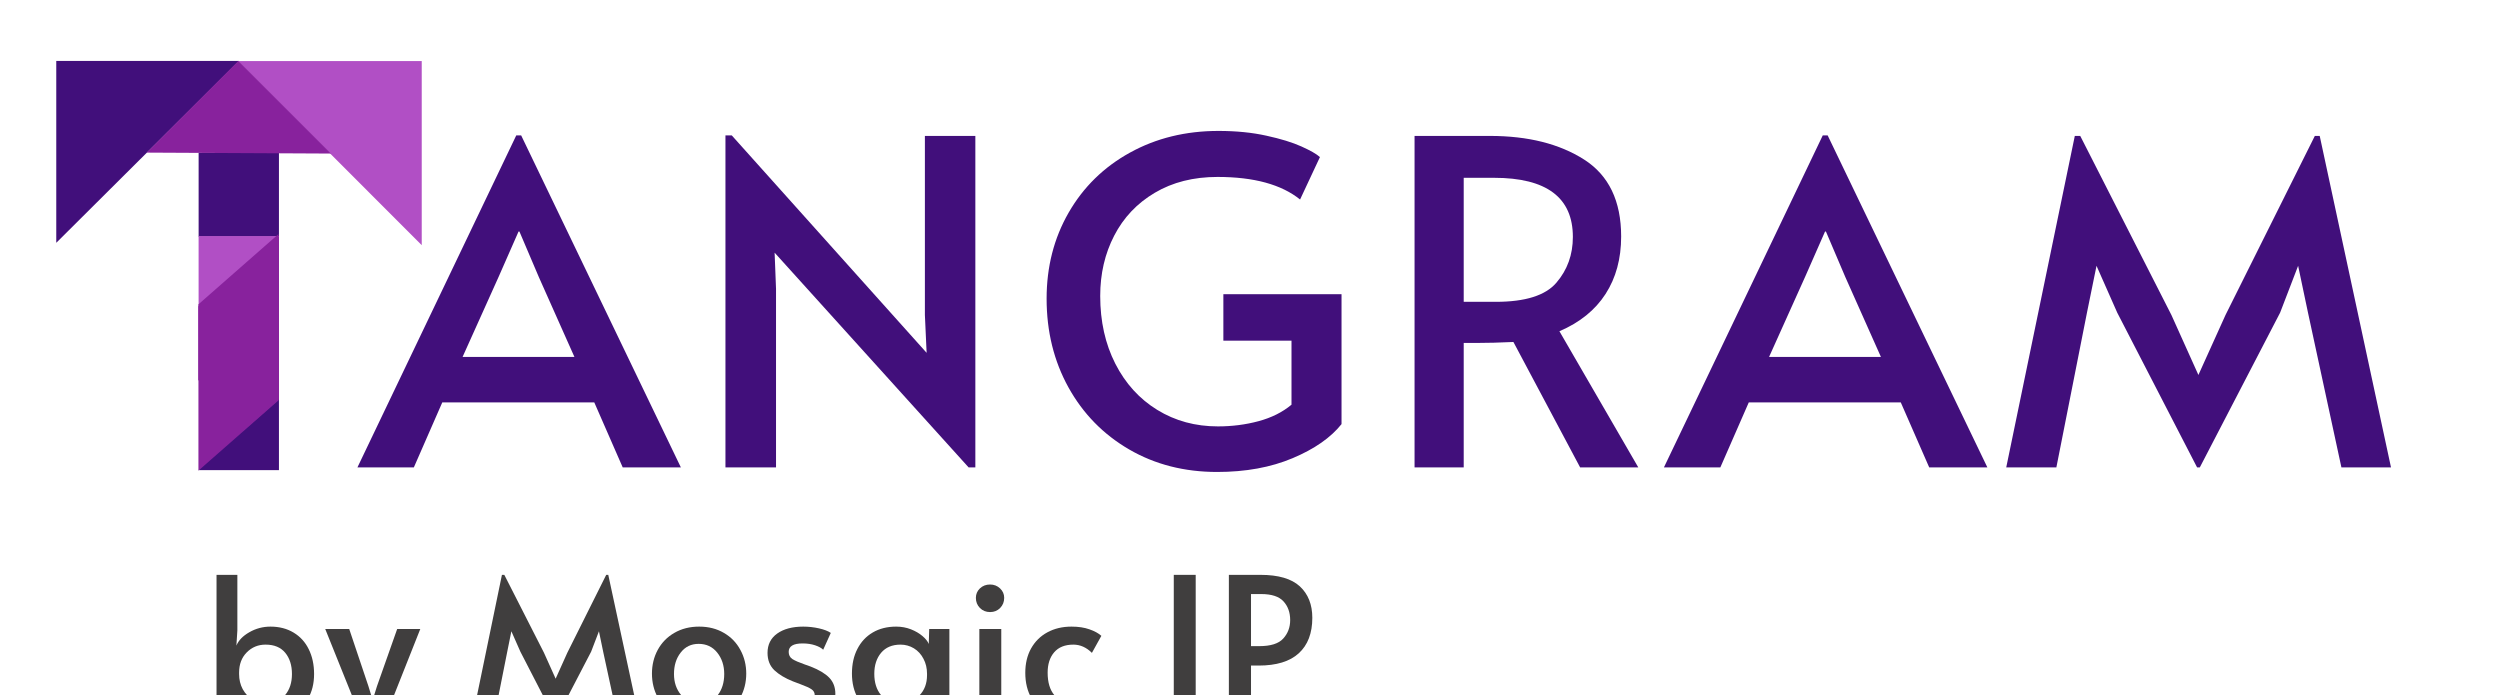
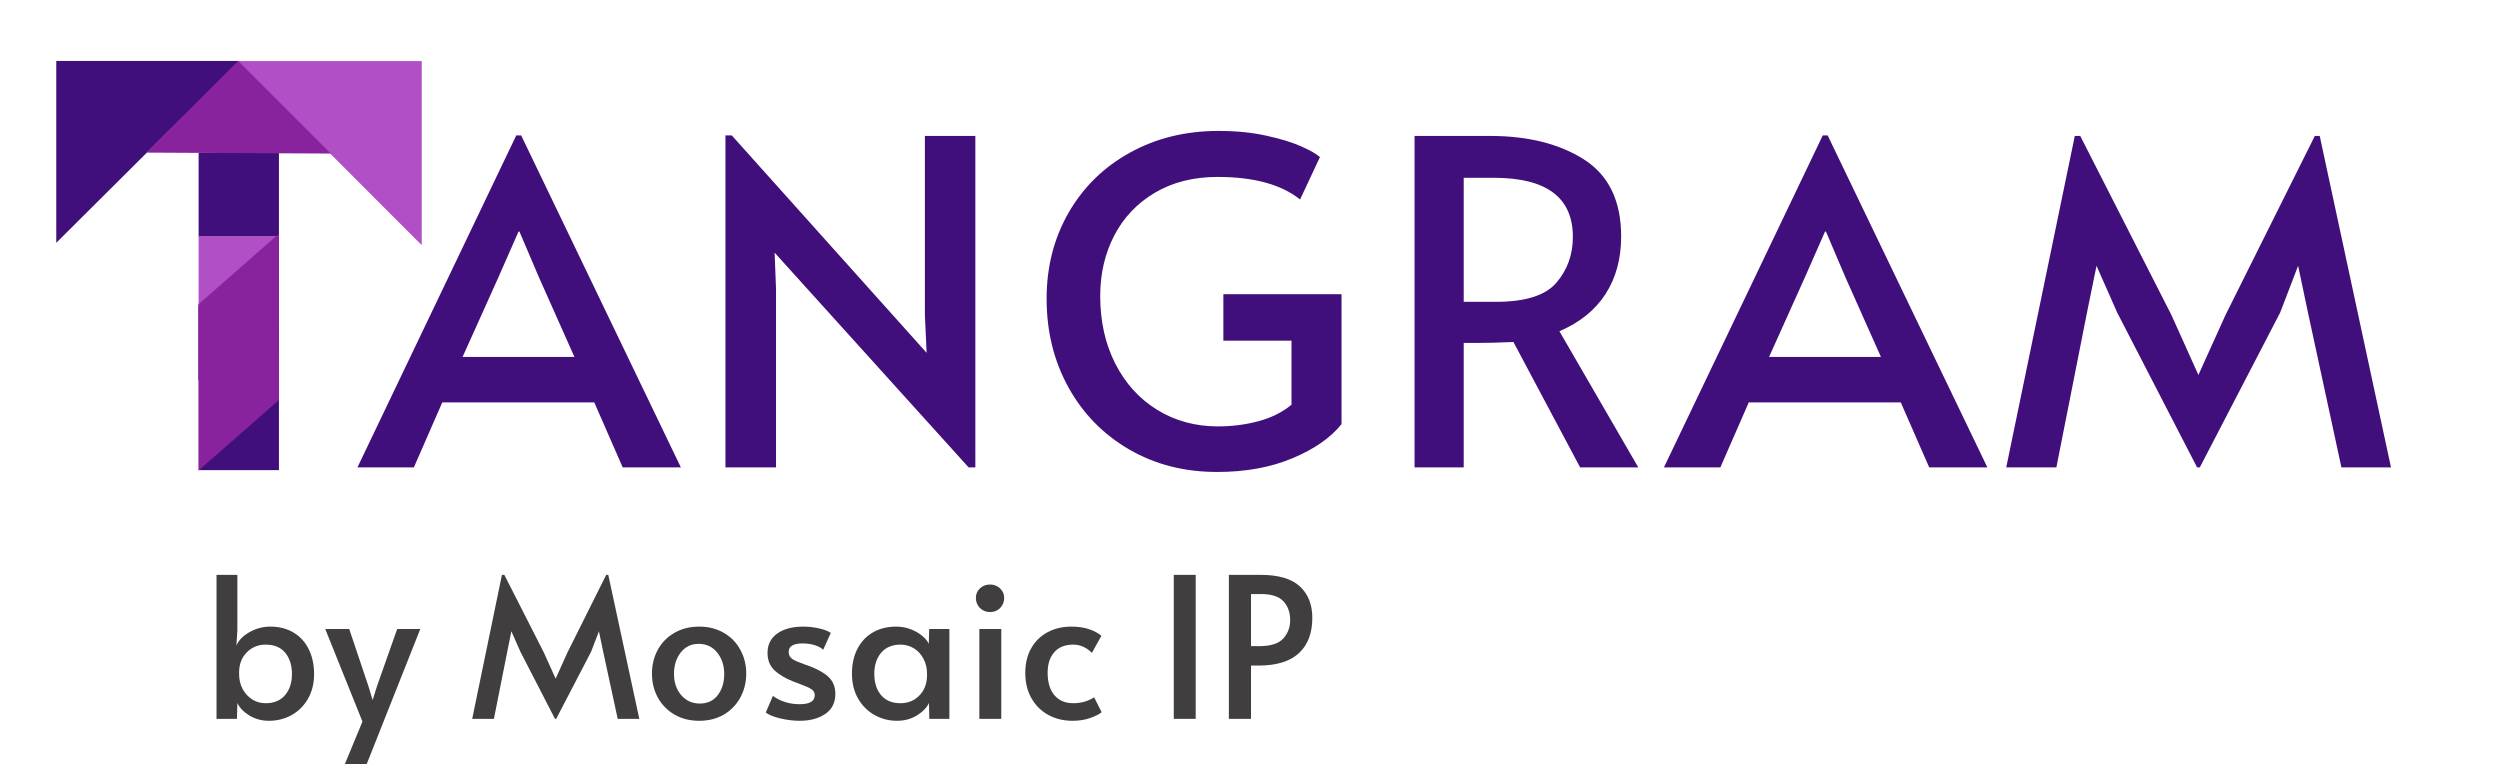
- <svg xmlns="http://www.w3.org/2000/svg" width="100%" zoomAndPan="magnify" viewBox="10 132 360 100" height="100%" preserveAspectRatio="xMidYMid meet" version="1.0">
+ <svg xmlns="http://www.w3.org/2000/svg" width="100%" zoomAndPan="magnify" viewBox="10 132 360 110" height="100%" preserveAspectRatio="xMidYMid meet" version="1.0">
  <defs>
    <g />
    <clipPath id="71dfb1ffb4">
      <rect x="0" width="300" y="0" height="91" />
    </clipPath>
    <clipPath id="25b5d5ef89">
      <rect x="0" width="164" y="0" height="40" />
    </clipPath>
    <clipPath id="14f6cfd270">
      <path d="M 38.598 184.648 L 50.168 184.648 L 50.168 199.695 L 38.598 199.695 Z M 38.598 184.648 " clip-rule="nonzero" />
    </clipPath>
    <clipPath id="d2bbc50595">
      <path d="M 50.168 184.652 L 50.168 199.695 L 38.598 199.695 Z M 50.168 184.652 " clip-rule="nonzero" />
    </clipPath>
    <clipPath id="5e06497410">
      <path d="M 0.598 0.648 L 12.168 0.648 L 12.168 15.695 L 0.598 15.695 Z M 0.598 0.648 " clip-rule="nonzero" />
    </clipPath>
    <clipPath id="bd35fb6d1c">
      <path d="M 12.168 0.652 L 12.168 15.695 L 0.598 15.695 Z M 12.168 0.652 " clip-rule="nonzero" />
    </clipPath>
    <clipPath id="53c21d9053">
      <rect x="0" width="13" y="0" height="16" />
    </clipPath>
    <clipPath id="52c44b20dd">
      <path d="M 38.602 153.98 L 50.168 153.98 L 50.168 166.078 L 38.602 166.078 Z M 38.602 153.98 " clip-rule="nonzero" />
    </clipPath>
    <clipPath id="44f1a6bb32">
      <path d="M 0.602 0.98 L 12.168 0.98 L 12.168 13.078 L 0.602 13.078 Z M 0.602 0.98 " clip-rule="nonzero" />
    </clipPath>
    <clipPath id="e2066fa539">
      <rect x="0" width="13" y="0" height="14" />
    </clipPath>
    <clipPath id="b6913d5585">
      <path d="M 38 165 L 51 165 L 51 195 L 38 195 Z M 38 165 " clip-rule="nonzero" />
    </clipPath>
    <clipPath id="1dff60ea13">
      <path d="M 61.902 179.211 L 44.988 194.051 L 33.117 180.523 L 50.027 165.68 Z M 61.902 179.211 " clip-rule="nonzero" />
    </clipPath>
    <clipPath id="beeff1a76a">
      <path d="M 74.215 193.242 L 38.703 224.41 L 14.461 196.789 L 49.977 165.621 Z M 74.215 193.242 " clip-rule="nonzero" />
    </clipPath>
    <clipPath id="b1bb2f6887">
      <path d="M 38.598 165.992 L 50.168 165.992 L 50.168 180.633 L 38.598 180.633 Z M 38.598 165.992 " clip-rule="nonzero" />
    </clipPath>
    <clipPath id="b96b6946ba">
      <path d="M 38.598 180.594 L 38.598 165.992 L 50.168 165.992 Z M 38.598 180.594 " clip-rule="nonzero" />
    </clipPath>
    <clipPath id="54677a2d5b">
      <path d="M 0.598 0.992 L 12.168 0.992 L 12.168 15.633 L 0.598 15.633 Z M 0.598 0.992 " clip-rule="nonzero" />
    </clipPath>
    <clipPath id="375819a630">
      <path d="M 0.598 15.594 L 0.598 0.992 L 12.168 0.992 Z M 0.598 15.594 " clip-rule="nonzero" />
    </clipPath>
    <clipPath id="3cd7e025ae">
      <rect x="0" width="13" y="0" height="16" />
    </clipPath>
    <clipPath id="44e3d42bd9">
      <path d="M 18 140.777 L 44.414 140.777 L 44.414 166.988 L 18 166.988 Z M 18 140.777 " clip-rule="nonzero" />
    </clipPath>
    <clipPath id="7090d6bd63">
      <path d="M 18.078 166.988 L 18.078 140.777 L 44.414 140.777 Z M 18.078 166.988 " clip-rule="nonzero" />
    </clipPath>
    <clipPath id="4ba0f8d06d">
      <path d="M 0 0.777 L 26.414 0.777 L 26.414 26.988 L 0 26.988 Z M 0 0.777 " clip-rule="nonzero" />
    </clipPath>
    <clipPath id="784973e9c8">
      <path d="M 0.078 26.988 L 0.078 0.777 L 26.414 0.777 Z M 0.078 26.988 " clip-rule="nonzero" />
    </clipPath>
    <clipPath id="af9fc97d13">
      <rect x="0" width="27" y="0" height="27" />
    </clipPath>
    <clipPath id="2a442cc0b3">
      <path d="M 44.215 140.688 L 70.73 140.688 L 70.73 167.305 L 44.215 167.305 Z M 44.215 140.688 " clip-rule="nonzero" />
    </clipPath>
    <clipPath id="344deb814a">
      <path d="M 44.215 140.773 L 70.73 140.773 L 70.73 167.305 Z M 44.215 140.773 " clip-rule="nonzero" />
    </clipPath>
    <clipPath id="00e14e4388">
      <path d="M 0.215 0.688 L 26.73 0.688 L 26.73 27.305 L 0.215 27.305 Z M 0.215 0.688 " clip-rule="nonzero" />
    </clipPath>
    <clipPath id="223c2b2418">
      <path d="M 0.215 0.773 L 26.73 0.773 L 26.73 27.305 Z M 0.215 0.773 " clip-rule="nonzero" />
    </clipPath>
    <clipPath id="d714639e25">
      <rect x="0" width="27" y="0" height="28" />
    </clipPath>
    <clipPath id="5ef2309f12">
      <path d="M 31 140 L 58 140 L 58 155 L 31 155 Z M 31 140 " clip-rule="nonzero" />
    </clipPath>
    <clipPath id="a8f0e3ff0d">
      <path d="M 57.652 154.113 L 44.453 167.312 L 31.098 153.957 L 44.297 140.758 Z M 57.652 154.113 " clip-rule="nonzero" />
    </clipPath>
    <clipPath id="50caf9f7b2">
      <path d="M 31.121 153.977 L 44.32 140.777 L 57.652 154.113 Z M 31.121 153.977 " clip-rule="nonzero" />
    </clipPath>
    <clipPath id="8ff13009dd">
      <path d="M 0 0.641 L 26.84 0.641 L 26.84 14.32 L 0 14.32 Z M 0 0.641 " clip-rule="nonzero" />
    </clipPath>
    <clipPath id="a8fbff211b">
      <path d="M 26.652 14.113 L 13.453 27.312 L 0.098 13.957 L 13.297 0.758 Z M 26.652 14.113 " clip-rule="nonzero" />
    </clipPath>
    <clipPath id="37438b471e">
      <path d="M 0.121 13.977 L 13.32 0.777 L 26.652 14.113 Z M 0.121 13.977 " clip-rule="nonzero" />
    </clipPath>
    <clipPath id="059060cfb1">
      <rect x="0" width="27" y="0" height="15" />
    </clipPath>
    <clipPath id="b04ebcae1f">
      <path d="M 38 165 L 51 165 L 51 200 L 38 200 Z M 38 165 " clip-rule="nonzero" />
    </clipPath>
    <clipPath id="6d1c0f2d7e">
      <path d="M 61.961 179.246 L 38.285 200.023 L 26.414 186.496 L 50.09 165.719 Z M 61.961 179.246 " clip-rule="nonzero" />
    </clipPath>
    <clipPath id="bd62d1ec1e">
      <path d="M 73.957 168.719 L 38.441 199.887 L 14.699 172.828 L 50.211 141.66 Z M 73.957 168.719 " clip-rule="nonzero" />
    </clipPath>
  </defs>
  <g transform="matrix(1, 0, 0, 1, 60, 127)">
    <g clip-path="url(#71dfb1ffb4)">
      <g fill="#410f7b" fill-opacity="1">
        <g transform="translate(2.515497, 72.30703)">
          <g>
            <path d="M 22.531 -47.812 L 45.531 0 L 37.156 0 L 33.062 -9.359 L 11.172 -9.359 L 7.078 0 L -1.047 0 L 21.828 -47.812 Z M 19.297 -27.469 L 14.094 -15.906 L 30.203 -15.906 L 25.078 -27.406 L 22.281 -33.969 L 22.156 -33.969 Z M 19.297 -27.469 " />
          </g>
        </g>
      </g>
      <g fill="#410f7b" fill-opacity="1">
        <g transform="translate(49.40324, 72.30703)">
          <g>
            <path d="M 12.141 -30.922 L 12.344 -25.719 L 12.344 0 L 5.062 0 L 5.062 -47.812 L 5.969 -47.812 L 34.031 -16.5 L 33.781 -21.953 L 33.781 -47.734 L 41.047 -47.734 L 41.047 0 L 40.078 0 Z M 12.141 -30.922 " />
          </g>
        </g>
      </g>
      <g fill="#410f7b" fill-opacity="1">
        <g transform="translate(97.91451, 72.30703)">
          <g>
            <path d="M 27.344 0.656 C 22.625 0.656 18.398 -0.426 14.672 -2.594 C 10.953 -4.758 8.039 -7.738 5.938 -11.531 C 3.844 -15.32 2.797 -19.578 2.797 -24.297 C 2.797 -28.879 3.852 -33.008 5.969 -36.688 C 8.094 -40.375 11.035 -43.254 14.797 -45.328 C 18.566 -47.41 22.816 -48.453 27.547 -48.453 C 30.098 -48.453 32.398 -48.223 34.453 -47.766 C 36.516 -47.316 38.191 -46.801 39.484 -46.219 C 40.785 -45.633 41.676 -45.125 42.156 -44.688 L 39.297 -38.578 C 36.609 -40.742 32.645 -41.828 27.406 -41.828 C 23.945 -41.828 20.938 -41.066 18.375 -39.547 C 15.82 -38.035 13.875 -35.977 12.531 -33.375 C 11.188 -30.781 10.516 -27.883 10.516 -24.688 C 10.516 -21.039 11.238 -17.789 12.688 -14.938 C 14.145 -12.082 16.16 -9.863 18.734 -8.281 C 21.316 -6.695 24.227 -5.906 27.469 -5.906 C 29.508 -5.906 31.457 -6.156 33.312 -6.656 C 35.176 -7.156 36.758 -7.945 38.062 -9.031 L 38.062 -18.25 L 28.25 -18.25 L 28.25 -24.938 L 45.266 -24.938 L 45.266 -6.234 C 43.711 -4.285 41.363 -2.648 38.219 -1.328 C 35.082 -0.004 31.457 0.656 27.344 0.656 Z M 27.344 0.656 " />
          </g>
        </g>
      </g>
      <g fill="#410f7b" fill-opacity="1">
        <g transform="translate(148.6337, 72.30703)">
          <g>
            <path d="M 28.906 0 L 19.297 -18.062 C 17.297 -17.969 15.52 -17.922 13.969 -17.922 L 12.141 -17.922 L 12.141 0 L 5.062 0 L 5.062 -47.734 L 15.906 -47.734 C 21.406 -47.734 25.93 -46.598 29.484 -44.328 C 33.035 -42.055 34.812 -38.363 34.812 -33.25 C 34.812 -30.051 34.062 -27.289 32.562 -24.969 C 31.07 -22.656 28.859 -20.867 25.922 -19.609 L 37.281 0 Z M 16.766 -23.844 C 21.004 -23.844 23.91 -24.758 25.484 -26.594 C 27.066 -28.438 27.859 -30.633 27.859 -33.188 C 27.859 -38.863 24.07 -41.703 16.5 -41.703 L 12.141 -41.703 L 12.141 -23.844 Z M 16.766 -23.844 " />
          </g>
        </g>
      </g>
      <g fill="#410f7b" fill-opacity="1">
        <g transform="translate(190.6509, 72.30703)">
          <g>
            <path d="M 22.531 -47.812 L 45.531 0 L 37.156 0 L 33.062 -9.359 L 11.172 -9.359 L 7.078 0 L -1.047 0 L 21.828 -47.812 Z M 19.297 -27.469 L 14.094 -15.906 L 30.203 -15.906 L 25.078 -27.406 L 22.281 -33.969 L 22.156 -33.969 Z M 19.297 -27.469 " />
          </g>
        </g>
      </g>
      <g fill="#410f7b" fill-opacity="1">
        <g transform="translate(237.5387, 72.30703)">
          <g>
            <path d="M 17.344 -22.281 L 14.359 -29.031 L 12.984 -22.281 L 8.578 0 L 1.359 0 L 11.234 -47.734 L 12.016 -47.734 L 25.141 -21.953 L 29.031 -13.312 L 32.938 -21.953 L 45.797 -47.734 L 46.5 -47.734 L 56.766 0 L 49.625 0 L 44.812 -22.281 L 43.391 -29.031 L 40.797 -22.281 L 29.234 0 L 28.844 0 Z M 17.344 -22.281 " />
          </g>
        </g>
      </g>
    </g>
  </g>
  <g transform="matrix(1, 0, 0, 1, 38, 204)">
    <g clip-path="url(#25b5d5ef89)">
      <g fill="#403e3e" fill-opacity="1">
        <g transform="translate(1.07174, 31.5134)">
          <g>
            <path d="M 9.672 0.281 C 8.617 0.281 7.672 0.023 6.828 -0.484 C 5.992 -1.004 5.422 -1.602 5.109 -2.281 L 5.047 0 L 2.109 0 L 2.109 -20.734 L 5.109 -20.734 L 5.109 -12.75 L 4.969 -10.547 C 5.281 -11.297 5.898 -11.938 6.828 -12.469 C 7.766 -13.008 8.781 -13.281 9.875 -13.281 C 11.145 -13.281 12.254 -12.992 13.203 -12.422 C 14.16 -11.848 14.891 -11.047 15.391 -10.016 C 15.898 -8.992 16.156 -7.805 16.156 -6.453 C 16.156 -5.086 15.859 -3.895 15.266 -2.875 C 14.68 -1.863 13.895 -1.082 12.906 -0.531 C 11.914 0.008 10.836 0.281 9.672 0.281 Z M 9.172 -2.25 C 10.391 -2.25 11.328 -2.641 11.984 -3.422 C 12.641 -4.203 12.969 -5.211 12.969 -6.453 C 12.969 -7.711 12.645 -8.734 12 -9.516 C 11.352 -10.297 10.41 -10.688 9.172 -10.688 C 8.098 -10.688 7.191 -10.312 6.453 -9.562 C 5.723 -8.82 5.359 -7.852 5.359 -6.656 L 5.359 -6.453 C 5.359 -5.648 5.531 -4.926 5.875 -4.281 C 6.227 -3.645 6.691 -3.145 7.266 -2.781 C 7.836 -2.426 8.473 -2.25 9.172 -2.25 Z M 9.172 -2.25 " />
          </g>
        </g>
      </g>
      <g fill="#403e3e" fill-opacity="1">
        <g transform="translate(18.47468, 31.5134)">
          <g>
            <path d="M 5.719 0.391 L 0.359 -12.938 L 3.812 -12.938 L 6.578 -4.703 L 7.188 -2.703 L 7.812 -4.703 L 10.719 -12.938 L 14.047 -12.938 L 6.094 7.109 L 2.938 7.109 Z M 5.719 0.391 " />
          </g>
        </g>
      </g>
      <g fill="#403e3e" fill-opacity="1">
        <g transform="translate(32.49293, 31.5134)">
          <g />
        </g>
      </g>
      <g fill="#403e3e" fill-opacity="1">
        <g transform="translate(39.40335, 31.5134)">
          <g>
            <path d="M 7.531 -9.672 L 6.234 -12.609 L 5.641 -9.672 L 3.719 0 L 0.594 0 L 4.875 -20.734 L 5.219 -20.734 L 10.922 -9.531 L 12.609 -5.781 L 14.297 -9.531 L 19.891 -20.734 L 20.188 -20.734 L 24.656 0 L 21.547 0 L 19.453 -9.672 L 18.844 -12.609 L 17.719 -9.672 L 12.688 0 L 12.516 0 Z M 7.531 -9.672 " />
          </g>
        </g>
      </g>
      <g fill="#403e3e" fill-opacity="1">
        <g transform="translate(64.64749, 31.5134)">
          <g>
            <path d="M 8.031 0.281 C 6.695 0.281 5.516 -0.016 4.484 -0.609 C 3.453 -1.211 2.648 -2.031 2.078 -3.062 C 1.516 -4.102 1.234 -5.254 1.234 -6.516 C 1.234 -7.754 1.508 -8.891 2.062 -9.922 C 2.625 -10.961 3.422 -11.781 4.453 -12.375 C 5.484 -12.977 6.676 -13.281 8.031 -13.281 C 9.383 -13.281 10.57 -12.977 11.594 -12.375 C 12.625 -11.781 13.414 -10.961 13.969 -9.922 C 14.531 -8.891 14.812 -7.754 14.812 -6.516 C 14.812 -5.254 14.523 -4.102 13.953 -3.062 C 13.391 -2.031 12.598 -1.211 11.578 -0.609 C 10.555 -0.016 9.375 0.281 8.031 0.281 Z M 8.125 -2.203 C 9.219 -2.203 10.078 -2.602 10.703 -3.406 C 11.328 -4.219 11.641 -5.234 11.641 -6.453 C 11.641 -7.68 11.301 -8.711 10.625 -9.547 C 9.957 -10.379 9.066 -10.797 7.953 -10.797 C 6.879 -10.797 6.02 -10.379 5.375 -9.547 C 4.727 -8.723 4.406 -7.691 4.406 -6.453 C 4.406 -5.254 4.75 -4.242 5.438 -3.422 C 6.133 -2.609 7.031 -2.203 8.125 -2.203 Z M 8.125 -2.203 " />
          </g>
        </g>
      </g>
      <g fill="#403e3e" fill-opacity="1">
        <g transform="translate(80.69655, 31.5134)">
          <g>
            <path d="M 6.453 0.281 C 5.555 0.281 4.625 0.164 3.656 -0.062 C 2.688 -0.301 1.992 -0.582 1.578 -0.906 L 2.594 -3.297 C 3.719 -2.504 5.004 -2.109 6.453 -2.109 C 7.898 -2.109 8.625 -2.535 8.625 -3.391 C 8.625 -3.766 8.473 -4.051 8.172 -4.25 C 7.879 -4.457 7.348 -4.703 6.578 -4.984 L 5.5 -5.391 C 4.375 -5.836 3.477 -6.375 2.812 -7 C 2.156 -7.633 1.828 -8.469 1.828 -9.5 C 1.828 -10.688 2.289 -11.613 3.219 -12.281 C 4.156 -12.945 5.406 -13.281 6.969 -13.281 C 7.738 -13.281 8.492 -13.195 9.234 -13.031 C 9.973 -12.863 10.539 -12.645 10.938 -12.375 L 9.844 -9.953 C 9.594 -10.203 9.203 -10.414 8.672 -10.594 C 8.141 -10.77 7.539 -10.859 6.875 -10.859 C 5.539 -10.859 4.875 -10.453 4.875 -9.641 C 4.875 -9.191 5.051 -8.848 5.406 -8.609 C 5.77 -8.379 6.352 -8.125 7.156 -7.844 C 7.238 -7.82 7.531 -7.719 8.031 -7.531 C 9.238 -7.062 10.133 -6.523 10.719 -5.922 C 11.301 -5.316 11.594 -4.547 11.594 -3.609 C 11.594 -2.328 11.109 -1.359 10.141 -0.703 C 9.172 -0.047 7.941 0.281 6.453 0.281 Z M 6.453 0.281 " />
          </g>
        </g>
      </g>
      <g fill="#403e3e" fill-opacity="1">
        <g transform="translate(93.44555, 31.5134)">
          <g>
            <path d="M 7.734 0.281 C 6.566 0.281 5.488 0.004 4.5 -0.547 C 3.508 -1.098 2.719 -1.883 2.125 -2.906 C 1.531 -3.938 1.234 -5.141 1.234 -6.516 C 1.234 -7.867 1.492 -9.051 2.016 -10.062 C 2.535 -11.082 3.273 -11.875 4.234 -12.438 C 5.191 -13 6.316 -13.281 7.609 -13.281 C 8.367 -13.281 9.078 -13.148 9.734 -12.891 C 10.391 -12.629 10.941 -12.305 11.391 -11.922 C 11.848 -11.535 12.148 -11.156 12.297 -10.781 L 12.359 -12.938 L 15.266 -12.938 L 15.266 0 L 12.375 0 L 12.328 -2.281 C 12.004 -1.602 11.422 -1.004 10.578 -0.484 C 9.734 0.023 8.785 0.281 7.734 0.281 Z M 8.234 -2.25 C 9.305 -2.25 10.207 -2.617 10.938 -3.359 C 11.676 -4.109 12.047 -5.086 12.047 -6.297 L 12.047 -6.484 C 12.047 -7.297 11.875 -8.02 11.531 -8.656 C 11.195 -9.301 10.738 -9.801 10.156 -10.156 C 9.57 -10.508 8.93 -10.688 8.234 -10.688 C 7.035 -10.688 6.102 -10.297 5.438 -9.516 C 4.781 -8.734 4.453 -7.723 4.453 -6.484 C 4.453 -5.223 4.773 -4.203 5.422 -3.422 C 6.078 -2.641 7.016 -2.25 8.234 -2.25 Z M 8.234 -2.25 " />
          </g>
        </g>
      </g>
      <g fill="#403e3e" fill-opacity="1">
        <g transform="translate(110.7921, 31.5134)">
          <g>
            <path d="M 2.234 -12.938 L 5.391 -12.938 L 5.391 0 L 2.234 0 Z M 3.781 -15.375 C 3.195 -15.375 2.707 -15.57 2.312 -15.969 C 1.926 -16.363 1.734 -16.848 1.734 -17.422 C 1.734 -17.953 1.926 -18.406 2.312 -18.781 C 2.707 -19.156 3.195 -19.344 3.781 -19.344 C 4.344 -19.344 4.82 -19.156 5.219 -18.781 C 5.613 -18.406 5.812 -17.953 5.812 -17.422 C 5.812 -16.848 5.617 -16.363 5.234 -15.969 C 4.848 -15.57 4.363 -15.375 3.781 -15.375 Z M 3.781 -15.375 " />
          </g>
        </g>
      </g>
      <g fill="#403e3e" fill-opacity="1">
        <g transform="translate(118.4076, 31.5134)">
          <g>
            <path d="M 8.031 0.281 C 6.758 0.281 5.609 0.004 4.578 -0.547 C 3.555 -1.098 2.742 -1.895 2.141 -2.938 C 1.535 -3.988 1.234 -5.219 1.234 -6.625 C 1.234 -7.957 1.508 -9.125 2.062 -10.125 C 2.625 -11.133 3.406 -11.91 4.406 -12.453 C 5.414 -13.004 6.578 -13.281 7.891 -13.281 C 8.891 -13.281 9.75 -13.148 10.469 -12.891 C 11.195 -12.641 11.77 -12.328 12.188 -11.953 L 10.828 -9.5 C 10.035 -10.289 9.145 -10.688 8.156 -10.688 C 6.945 -10.688 6.023 -10.316 5.391 -9.578 C 4.766 -8.848 4.453 -7.875 4.453 -6.656 C 4.453 -5.258 4.773 -4.176 5.422 -3.406 C 6.078 -2.633 6.988 -2.25 8.156 -2.25 C 8.738 -2.25 9.305 -2.332 9.859 -2.5 C 10.41 -2.676 10.836 -2.879 11.141 -3.109 L 12.234 -0.953 C 11.828 -0.641 11.25 -0.352 10.5 -0.094 C 9.758 0.156 8.938 0.281 8.031 0.281 Z M 8.031 0.281 " />
          </g>
        </g>
      </g>
      <g fill="#403e3e" fill-opacity="1">
        <g transform="translate(131.5515, 31.5134)">
          <g />
        </g>
      </g>
      <g fill="#403e3e" fill-opacity="1">
        <g transform="translate(138.4619, 31.5134)">
          <g>
            <path d="M 2.562 -20.734 L 5.719 -20.734 L 5.719 0 L 2.562 0 Z M 2.562 -20.734 " />
          </g>
        </g>
      </g>
      <g fill="#403e3e" fill-opacity="1">
        <g transform="translate(146.7544, 31.5134)">
          <g>
            <path d="M 2.203 -20.734 L 6.766 -20.734 C 9.336 -20.734 11.223 -20.18 12.422 -19.078 C 13.617 -17.973 14.219 -16.461 14.219 -14.547 C 14.219 -12.328 13.566 -10.625 12.266 -9.438 C 10.973 -8.258 9.047 -7.672 6.484 -7.672 L 5.391 -7.672 L 5.391 0 L 2.203 0 Z M 6.578 -10.469 C 8.223 -10.469 9.375 -10.832 10.031 -11.562 C 10.695 -12.289 11.031 -13.176 11.031 -14.219 C 11.031 -15.32 10.707 -16.223 10.062 -16.922 C 9.426 -17.617 8.359 -17.969 6.859 -17.969 L 5.391 -17.969 L 5.391 -10.469 Z M 6.578 -10.469 " />
          </g>
        </g>
      </g>
    </g>
  </g>
  <g clip-path="url(#14f6cfd270)">
    <g clip-path="url(#d2bbc50595)">
      <g transform="matrix(1, 0, 0, 1, 38, 184)">
        <g clip-path="url(#53c21d9053)">
          <g clip-path="url(#5e06497410)">
            <g clip-path="url(#bd35fb6d1c)">
              <path fill="#410f7b" d="M 0.598 15.695 L 0.598 0.648 L 12.168 0.648 L 12.168 15.695 Z M 0.598 15.695 " fill-opacity="1" fill-rule="nonzero" />
            </g>
          </g>
        </g>
      </g>
    </g>
  </g>
  <g clip-path="url(#52c44b20dd)">
    <g transform="matrix(1, 0, 0, 1, 38, 153)">
      <g clip-path="url(#e2066fa539)">
        <g clip-path="url(#44f1a6bb32)">
          <path fill="#410f7b" d="M 0.602 0.98 L 12.168 0.98 L 12.168 13.09 L 0.602 13.09 Z M 0.602 0.98 " fill-opacity="1" fill-rule="nonzero" />
        </g>
      </g>
    </g>
  </g>
  <g clip-path="url(#b6913d5585)">
    <g clip-path="url(#1dff60ea13)">
      <g clip-path="url(#beeff1a76a)">
        <path fill="#88229d" d="M 38.555 224.539 L 38.555 176.129 L 50.176 165.93 L 50.18 214.34 Z M 38.555 224.539 " fill-opacity="1" fill-rule="nonzero" />
      </g>
    </g>
  </g>
  <g clip-path="url(#b1bb2f6887)">
    <g clip-path="url(#b96b6946ba)">
      <g transform="matrix(1, 0, 0, 1, 38, 165)">
        <g clip-path="url(#3cd7e025ae)">
          <g clip-path="url(#54677a2d5b)">
            <g clip-path="url(#375819a630)">
              <path fill="#b14fc5" d="M 12.168 0.992 L 12.168 15.586 L 0.598 15.586 L 0.598 0.992 Z M 12.168 0.992 " fill-opacity="1" fill-rule="nonzero" />
            </g>
          </g>
        </g>
      </g>
    </g>
  </g>
  <g clip-path="url(#44e3d42bd9)">
    <g clip-path="url(#7090d6bd63)">
      <g transform="matrix(1, 0, 0, 1, 18, 140)">
        <g clip-path="url(#af9fc97d13)">
          <g clip-path="url(#4ba0f8d06d)">
            <g clip-path="url(#784973e9c8)">
              <path fill="#410f7b" d="M 26.414 0.777 L 26.414 26.988 L 0.102 26.988 L 0.102 0.777 Z M 26.414 0.777 " fill-opacity="1" fill-rule="nonzero" />
            </g>
          </g>
        </g>
      </g>
    </g>
  </g>
  <g clip-path="url(#2a442cc0b3)">
    <g clip-path="url(#344deb814a)">
      <g transform="matrix(1, 0, 0, 1, 44, 140)">
        <g clip-path="url(#d714639e25)">
          <g clip-path="url(#00e14e4388)">
            <g clip-path="url(#223c2b2418)">
              <path fill="#b14fc5" d="M 26.73 27.305 L 0.215 27.305 L 0.215 0.789 L 26.73 0.789 Z M 26.73 27.305 " fill-opacity="1" fill-rule="nonzero" />
            </g>
          </g>
        </g>
      </g>
    </g>
  </g>
  <g clip-path="url(#5ef2309f12)">
    <g clip-path="url(#a8f0e3ff0d)">
      <g clip-path="url(#50caf9f7b2)">
        <g transform="matrix(1, 0, 0, 1, 31, 140)">
          <g clip-path="url(#059060cfb1)">
            <g clip-path="url(#8ff13009dd)">
              <g clip-path="url(#a8fbff211b)">
                <g clip-path="url(#37438b471e)">
                  <path fill="#88229d" d="M 26.652 14.113 L 13.453 27.312 L 0.098 13.957 L 13.297 0.758 Z M 26.652 14.113 " fill-opacity="1" fill-rule="nonzero" />
                </g>
              </g>
            </g>
          </g>
        </g>
      </g>
    </g>
  </g>
  <g clip-path="url(#b04ebcae1f)">
    <g clip-path="url(#6d1c0f2d7e)">
      <g clip-path="url(#bd62d1ec1e)">
        <path fill="#88229d" d="M 38.574 199.77 L 38.574 151.734 L 50.105 141.613 L 50.109 189.648 Z M 38.574 199.77 " fill-opacity="1" fill-rule="nonzero" />
      </g>
    </g>
  </g>
</svg>
